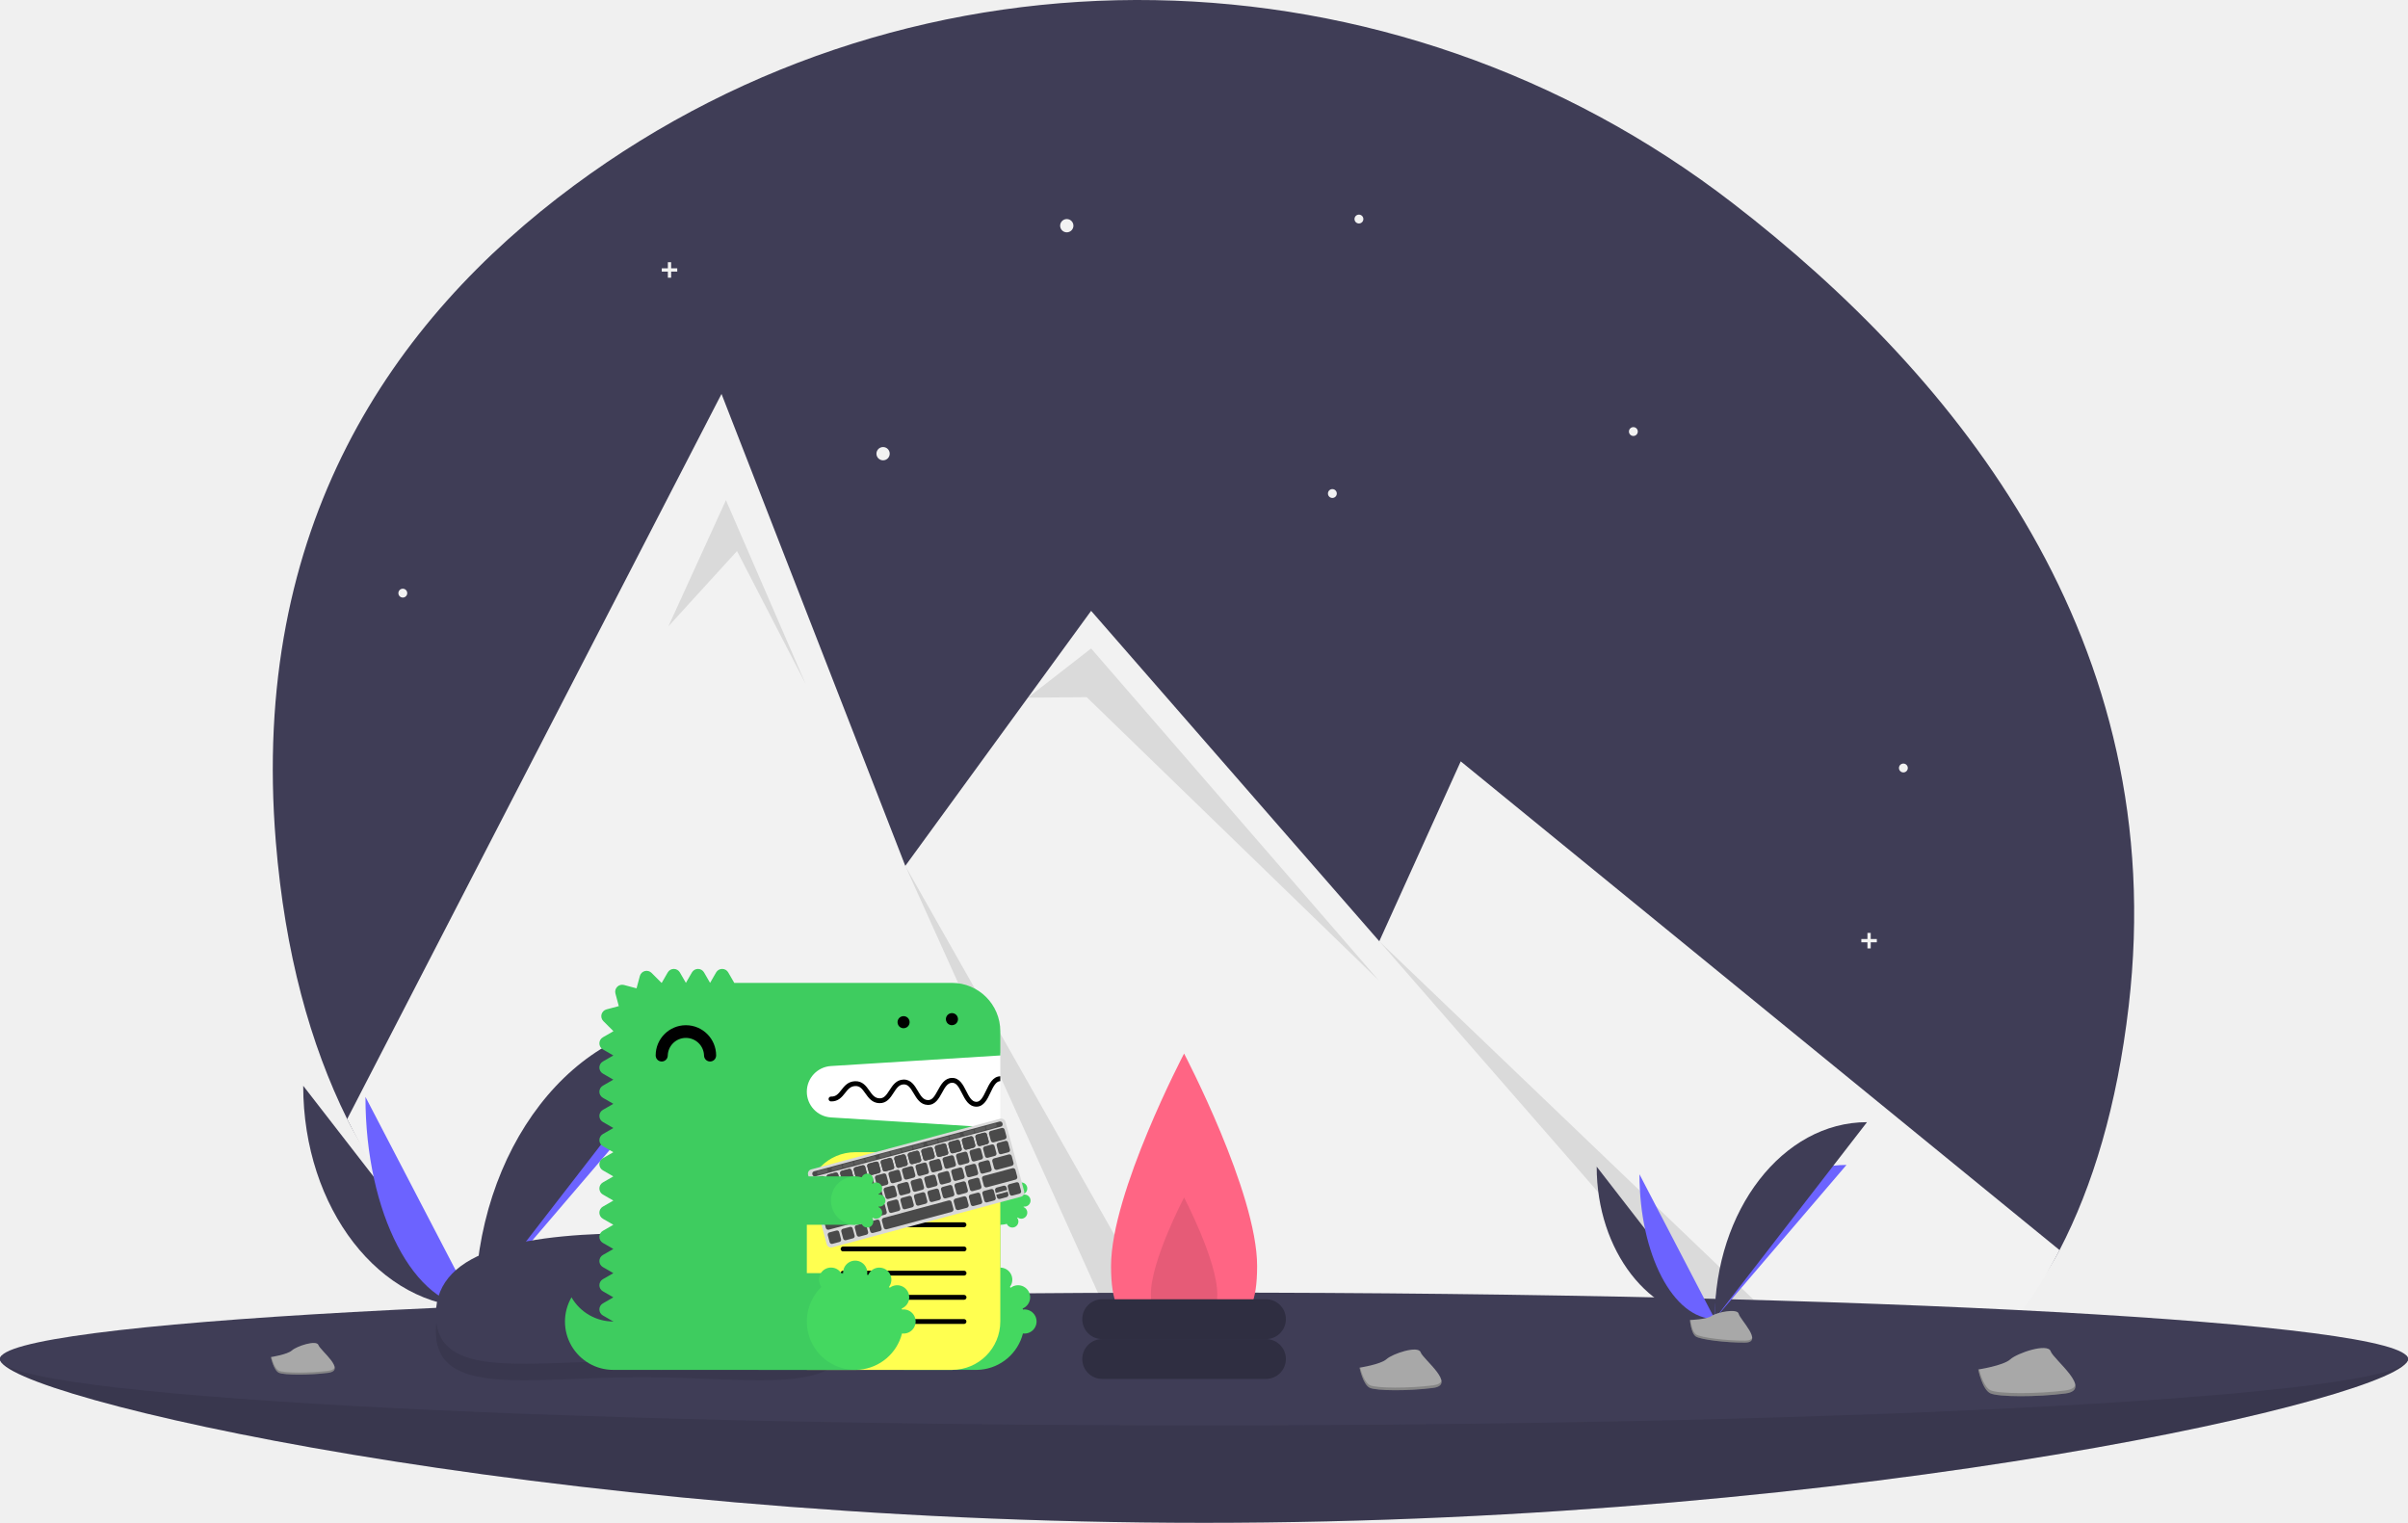
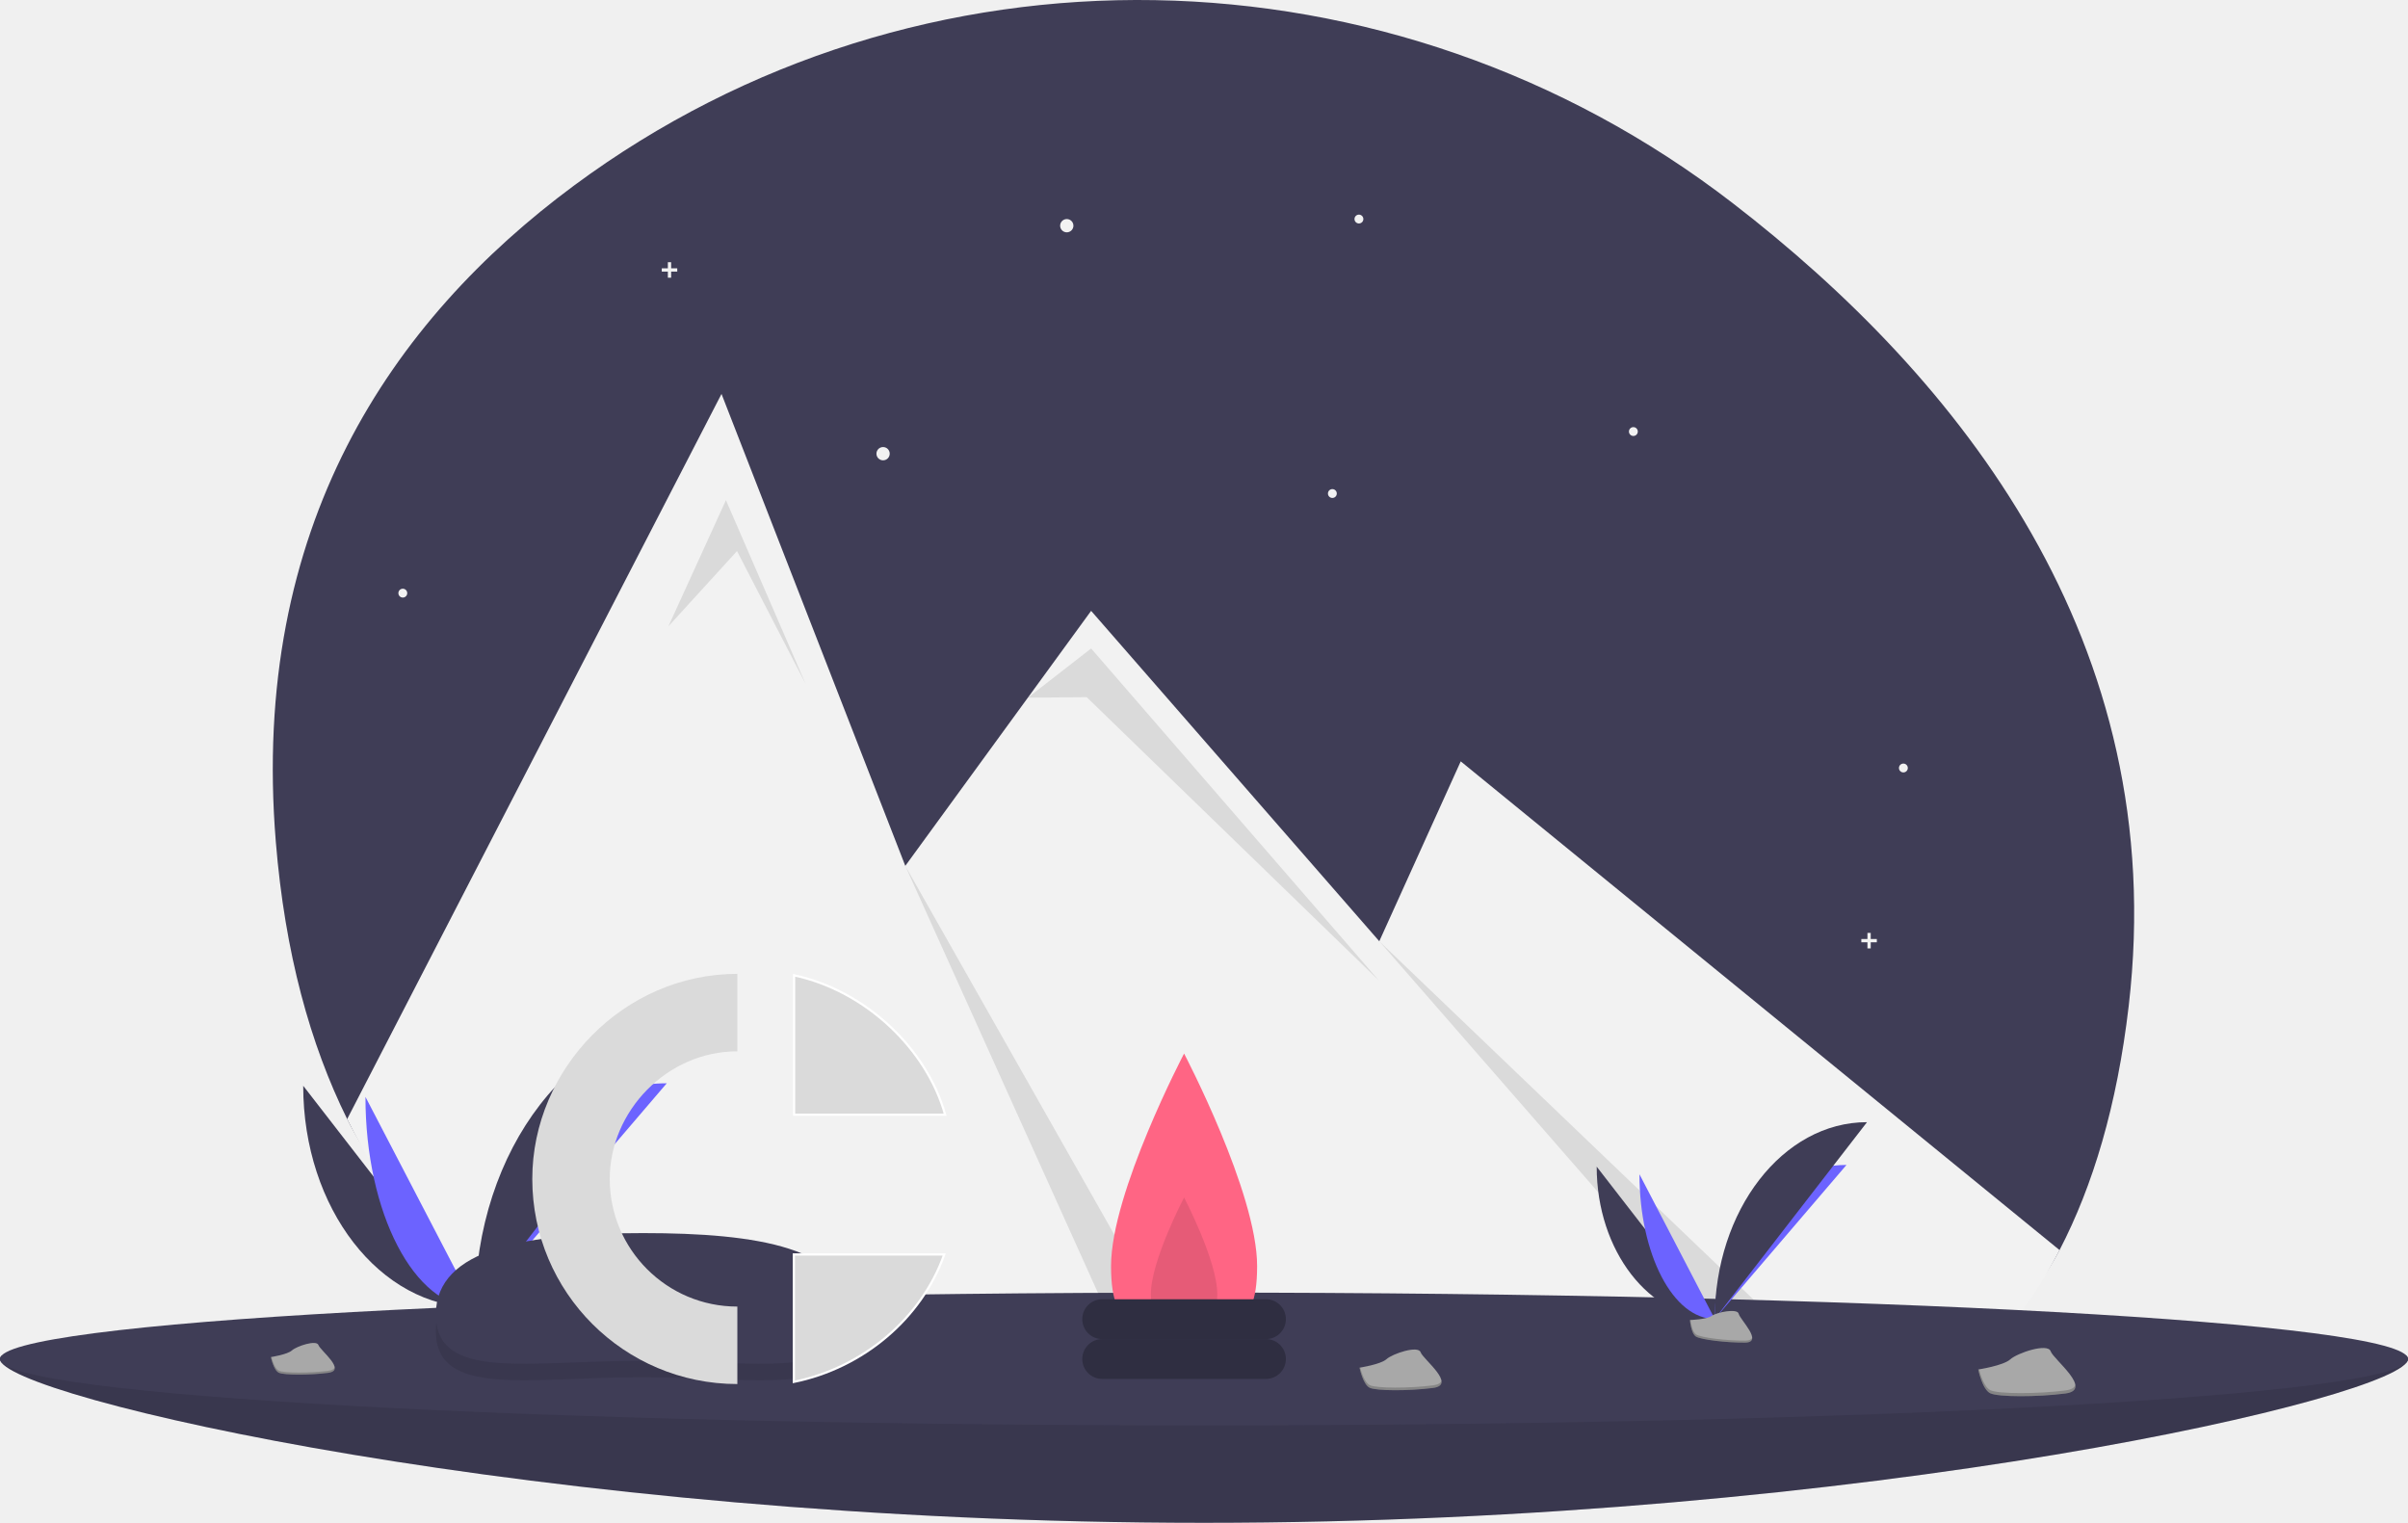
- <svg xmlns="http://www.w3.org/2000/svg" width="1088" height="687.962" viewBox="0 0 1088 687.962">
-   <g id="Group_12" data-name="Group 12" transform="translate(-57 -56)">
-     <g id="Group_11" data-name="Group 11" transform="translate(57 56)">
-       <path id="Path_83" data-name="Path 83" d="M1017.81,560.461c-5.27,45.15-16.22,81.4-31.25,110.31-20,38.52-54.21,54.04-84.77,70.28a193.275,193.275,0,0,1-27.46,11.94c-55.61,19.3-117.85,14.18-166.74,3.99a657.282,657.282,0,0,0-104.09-13.16q-14.97-.675-29.97-.67c-15.42.02-293.07,5.29-360.67-131.57-16.69-33.76-28.13-75-32.24-125.27-11.63-142.12,52.29-235.46,134.74-296.47,155.97-115.41,369.76-110.57,523.43,7.88C941.15,276.621,1036.99,396.031,1017.81,560.461Z" transform="translate(-56 -106.019)" fill="#3f3d56" />
-       <path id="Path_84" data-name="Path 84" d="M986.56,670.771c-20,38.52-47.21,64.04-77.77,80.28a193.272,193.272,0,0,1-27.46,11.94c-55.61,19.3-117.85,14.18-166.74,3.99a657.3,657.3,0,0,0-104.09-13.16q-14.97-.675-29.97-.67-23.13.03-46.25,1.72c-100.17,7.36-253.82-6.43-321.42-143.29L382,283.981,444.95,445.6l20.09,51.59,55.37-75.98L549,381.981l130.2,149.27,36.8-81.27L970.78,657.9l14.21,11.59Z" transform="translate(-56 -106.019)" fill="#f2f2f2" />
-       <path id="Path_85" data-name="Path 85" d="M302,282.962l26-57,36,83-31-60Z" opacity="0.1" />
-       <path id="Path_86" data-name="Path 86" d="M610.5,753.821q-14.97-.675-29.97-.67L465.04,497.191Z" transform="translate(-56 -106.019)" opacity="0.1" />
-       <path id="Path_87" data-name="Path 87" d="M464.411,315.191,493,292.962l130,150-132-128Z" opacity="0.1" />
-       <path id="Path_88" data-name="Path 88" d="M908.79,751.051a193.265,193.265,0,0,1-27.46,11.94L679.2,531.251Z" transform="translate(-56 -106.019)" opacity="0.1" />
-       <circle id="Ellipse_11" data-name="Ellipse 11" cx="3" cy="3" r="3" transform="translate(479 98.962)" fill="#f2f2f2" />
-       <circle id="Ellipse_12" data-name="Ellipse 12" cx="3" cy="3" r="3" transform="translate(396 201.962)" fill="#f2f2f2" />
-       <circle id="Ellipse_13" data-name="Ellipse 13" cx="2" cy="2" r="2" transform="translate(600 220.962)" fill="#f2f2f2" />
-       <circle id="Ellipse_14" data-name="Ellipse 14" cx="2" cy="2" r="2" transform="translate(180 265.962)" fill="#f2f2f2" />
-       <circle id="Ellipse_15" data-name="Ellipse 15" cx="2" cy="2" r="2" transform="translate(612 96.962)" fill="#f2f2f2" />
-       <circle id="Ellipse_16" data-name="Ellipse 16" cx="2" cy="2" r="2" transform="translate(736 192.962)" fill="#f2f2f2" />
-       <circle id="Ellipse_17" data-name="Ellipse 17" cx="2" cy="2" r="2" transform="translate(858 344.962)" fill="#f2f2f2" />
-       <path id="Path_89" data-name="Path 89" d="M306,121.222h-2.76v-2.76h-1.48v2.76H299V122.7h2.76v2.759h1.48V122.7H306Z" fill="#f2f2f2" />
-       <path id="Path_90" data-name="Path 90" d="M848,424.222h-2.76v-2.76h-1.48v2.76H841V425.7h2.76v2.759h1.48V425.7H848Z" fill="#f2f2f2" />
-       <path id="Path_91" data-name="Path 91" d="M1144,719.981c0,16.569-243.557,74-544,74s-544-57.431-544-74,243.557,14,544,14S1144,703.413,1144,719.981Z" transform="translate(-56 -106.019)" fill="#3f3d56" />
-       <path id="Path_92" data-name="Path 92" d="M1144,719.981c0,16.569-243.557,74-544,74s-544-57.431-544-74,243.557,14,544,14S1144,703.413,1144,719.981Z" transform="translate(-56 -106.019)" opacity="0.1" />
-       <ellipse id="Ellipse_18" data-name="Ellipse 18" cx="544" cy="30" rx="544" ry="30" transform="translate(0 583.962)" fill="#3f3d56" />
-       <path id="Path_93" data-name="Path 93" d="M624,677.981c0,33.137-14.775,24-33,24s-33,9.137-33-24,33-96,33-96S624,644.844,624,677.981Z" transform="translate(-56 -106.019)" fill="#ff6584" />
-       <path id="Path_94" data-name="Path 94" d="M606,690.66c0,15.062-6.716,10.909-15,10.909s-15,4.153-15-10.909,15-43.636,15-43.636S606,675.6,606,690.66Z" transform="translate(-56 -106.019)" opacity="0.1" />
-       <rect id="Rectangle_97" data-name="Rectangle 97" width="92" height="18" rx="9" transform="translate(489 604.962)" fill="#2f2e41" />
-       <rect id="Rectangle_98" data-name="Rectangle 98" width="92" height="18" rx="9" transform="translate(489 586.962)" fill="#2f2e41" />
-       <path id="Path_95" data-name="Path 95" d="M193,596.547c0,55.343,34.719,100.126,77.626,100.126" transform="translate(-56 -106.019)" fill="#3f3d56" />
-       <path id="Path_96" data-name="Path 96" d="M270.626,696.673c0-55.965,38.745-101.251,86.626-101.251" transform="translate(-56 -106.019)" fill="#6c63ff" />
-       <path id="Path_97" data-name="Path 97" d="M221.125,601.564c0,52.57,22.14,95.109,49.5,95.109" transform="translate(-56 -106.019)" fill="#6c63ff" />
-       <path id="Path_98" data-name="Path 98" d="M270.626,696.673c0-71.511,44.783-129.377,100.126-129.377" transform="translate(-56 -106.019)" fill="#3f3d56" />
-       <path id="Path_99" data-name="Path 99" d="M254.3,697.379s11.009-.339,14.326-2.7,16.934-5.183,17.757-1.395,16.544,18.844,4.115,18.945-28.879-1.936-32.19-3.953S254.3,697.379,254.3,697.379Z" transform="translate(-56 -106.019)" fill="#a8a8a8" />
-       <path id="Path_100" data-name="Path 100" d="M290.716,710.909c-12.429.1-28.879-1.936-32.19-3.953-2.522-1.536-3.527-7.048-3.863-9.591l-.368.014s.7,8.879,4.009,10.9,19.761,4.053,32.19,3.953c3.588-.029,4.827-1.305,4.759-3.2C294.755,710.174,293.386,710.887,290.716,710.909Z" transform="translate(-56 -106.019)" opacity="0.2" />
-       <path id="Path_101" data-name="Path 101" d="M777.429,633.081c0,38.029,23.857,68.8,53.341,68.8" transform="translate(-56 -106.019)" fill="#3f3d56" />
-       <path id="Path_102" data-name="Path 102" d="M830.769,701.882c0-38.456,26.623-69.575,59.525-69.575" transform="translate(-56 -106.019)" fill="#6c63ff" />
-       <path id="Path_103" data-name="Path 103" d="M796.755,636.528c0,36.124,15.213,65.354,34.014,65.354" transform="translate(-56 -106.019)" fill="#6c63ff" />
-       <path id="Path_104" data-name="Path 104" d="M830.769,701.882c0-49.139,30.773-88.9,68.8-88.9" transform="translate(-56 -106.019)" fill="#3f3d56" />
-       <path id="Path_105" data-name="Path 105" d="M819.548,702.367s7.565-.233,9.844-1.856,11.636-3.562,12.2-.958,11.368,12.949,2.828,13.018-19.844-1.33-22.119-2.716S819.548,702.367,819.548,702.367Z" transform="translate(-56 -106.019)" fill="#a8a8a8" />
-       <path id="Path_106" data-name="Path 106" d="M844.574,711.664c-8.54.069-19.844-1.33-22.119-2.716-1.733-1.056-2.423-4.843-2.654-6.59l-.253.01s.479,6.1,2.755,7.487,13.579,2.785,22.119,2.716c2.465-.02,3.317-.9,3.27-2.2C847.349,711.159,846.409,711.649,844.574,711.664Z" transform="translate(-56 -106.019)" opacity="0.2" />
-       <path id="Path_107" data-name="Path 107" d="M949.813,724.718s11.36-1.729,14.5-4.591,16.89-7.488,18.217-3.667,19.494,17.447,6.633,19.107-30.153,1.609-33.835-.065S949.813,724.718,949.813,724.718Z" transform="translate(-56 -106.019)" fill="#a8a8a8" />
-       <path id="Path_108" data-name="Path 108" d="M989.228,734.173c-12.86,1.659-30.153,1.609-33.835-.065-2.8-1.275-4.535-6.858-5.2-9.45l-.379.061s1.833,9.109,5.516,10.783,20.975,1.725,33.835.065c3.712-.479,4.836-1.956,4.529-3.906C993.319,732.907,991.991,733.817,989.228,734.173Z" transform="translate(-56 -106.019)" opacity="0.2" />
-       <path id="Path_109" data-name="Path 109" d="M670.26,723.9s9.587-1.459,12.237-3.875,14.255-6.32,15.374-3.095,16.452,14.725,5.6,16.125-25.448,1.358-28.555-.055S670.26,723.9,670.26,723.9Z" transform="translate(-56 -106.019)" fill="#a8a8a8" />
-       <path id="Path_110" data-name="Path 110" d="M703.524,731.875c-10.853,1.4-25.448,1.358-28.555-.055-2.367-1.076-3.827-5.788-4.39-7.976l-.32.051s1.547,7.687,4.655,9.1,17.7,1.456,28.555.055c3.133-.4,4.081-1.651,3.822-3.3C706.977,730.807,705.856,731.575,703.524,731.875Z" transform="translate(-56 -106.019)" opacity="0.2" />
-       <path id="Path_111" data-name="Path 111" d="M178.389,719.109s7.463-1.136,9.527-3.016,11.1-4.92,11.969-2.409,12.808,11.463,4.358,12.553-19.811,1.057-22.23-.043S178.389,719.109,178.389,719.109Z" transform="translate(-56 -106.019)" fill="#a8a8a8" />
-       <path id="Path_112" data-name="Path 112" d="M204.285,725.321c-8.449,1.09-19.811,1.057-22.23-.043-1.842-.838-2.979-4.506-3.417-6.209l-.249.04s1.2,5.984,3.624,7.085,13.781,1.133,22.23.043c2.439-.315,3.177-1.285,2.976-2.566C206.973,724.489,206.1,725.087,204.285,725.321Z" transform="translate(-56 -106.019)" opacity="0.2" />
-       <path id="Path_113" data-name="Path 113" d="M439.7,707.337c0,30.22-42.124,20.873-93.7,20.873s-93.074,9.347-93.074-20.873,42.118-36.793,93.694-36.793S439.7,677.117,439.7,707.337Z" transform="translate(-56 -106.019)" opacity="0.1" />
-       <path id="Path_114" data-name="Path 114" d="M439.7,699.9c0,30.22-42.124,20.873-93.7,20.873s-93.074,9.347-93.074-20.873S295.04,663.1,346.616,663.1,439.7,669.676,439.7,699.9Z" transform="translate(-56 -106.019)" fill="#3f3d56" />
-     </g>
-     <g id="docusaurus_keytar" transform="translate(312.271 493.733)">
-       <path id="Path_40" data-name="Path 40" d="M99,52h91.791V89.153H99Z" transform="translate(5.904 -14.001)" fill="#fff" fill-rule="evenodd" />
-       <path id="Path_41" data-name="Path 41" d="M24.855,163.927A21.828,21.828,0,0,1,5.947,153a21.829,21.829,0,0,0,18.908,32.782H46.71V163.927Z" transform="translate(-3 -4.634)" fill="#3ecc5f" fill-rule="evenodd" />
-       <path id="Path_42" data-name="Path 42" d="M121.861,61.1l76.514-4.782V45.39A21.854,21.854,0,0,0,176.52,23.535H78.173L75.441,18.8a3.154,3.154,0,0,0-5.464,0l-2.732,4.732L64.513,18.8a3.154,3.154,0,0,0-5.464,0l-2.732,4.732L53.586,18.8a3.154,3.154,0,0,0-5.464,0L45.39,23.535c-.024,0-.046,0-.071,0l-4.526-4.525a3.153,3.153,0,0,0-5.276,1.414l-1.5,5.577-5.674-1.521a3.154,3.154,0,0,0-3.863,3.864L26,34.023l-5.575,1.494a3.155,3.155,0,0,0-1.416,5.278l4.526,4.526c0,.023,0,.046,0,.07L18.8,48.122a3.154,3.154,0,0,0,0,5.464l4.732,2.732L18.8,59.05a3.154,3.154,0,0,0,0,5.464l4.732,2.732L18.8,69.977a3.154,3.154,0,0,0,0,5.464l4.732,2.732L18.8,80.9a3.154,3.154,0,0,0,0,5.464L23.535,89.1,18.8,91.832a3.154,3.154,0,0,0,0,5.464l4.732,2.732L18.8,102.76a3.154,3.154,0,0,0,0,5.464l4.732,2.732L18.8,113.687a3.154,3.154,0,0,0,0,5.464l4.732,2.732L18.8,124.615a3.154,3.154,0,0,0,0,5.464l4.732,2.732L18.8,135.542a3.154,3.154,0,0,0,0,5.464l4.732,2.732L18.8,146.469a3.154,3.154,0,0,0,0,5.464l4.732,2.732L18.8,157.4a3.154,3.154,0,0,0,0,5.464l4.732,2.732L18.8,168.324a3.154,3.154,0,0,0,0,5.464l4.732,2.732A21.854,21.854,0,0,0,45.39,198.375H176.52a21.854,21.854,0,0,0,21.855-21.855V89.1l-76.514-4.782a11.632,11.632,0,0,1,0-23.219" transform="translate(-1.681 -17.226)" fill="#3ecc5f" fill-rule="evenodd" />
-       <path id="Path_43" data-name="Path 43" d="M143,186.71h32.782V143H143Z" transform="translate(9.984 -5.561)" fill="#3ecc5f" fill-rule="evenodd" />
-       <path id="Path_44" data-name="Path 44" d="M196.71,159.855a5.438,5.438,0,0,0-.7.07c-.042-.164-.081-.329-.127-.493a5.457,5.457,0,1,0-5.4-9.372q-.181-.185-.366-.367a5.454,5.454,0,1,0-9.384-5.4c-.162-.046-.325-.084-.486-.126a5.467,5.467,0,1,0-10.788,0c-.162.042-.325.08-.486.126a5.457,5.457,0,1,0-9.384,5.4,21.843,21.843,0,1,0,36.421,21.02,5.452,5.452,0,1,0,.7-10.858" transform="translate(10.912 -6.025)" fill="#44d860" fill-rule="evenodd" />
-       <path id="Path_45" data-name="Path 45" d="M153,124.855h32.782V103H153Z" transform="translate(10.912 -9.271)" fill="#3ecc5f" fill-rule="evenodd" />
-       <path id="Path_46" data-name="Path 46" d="M194.855,116.765a2.732,2.732,0,1,0,0-5.464,2.811,2.811,0,0,0-.349.035c-.022-.082-.04-.164-.063-.246a2.733,2.733,0,0,0-1.052-5.253,2.7,2.7,0,0,0-1.648.566q-.09-.093-.184-.184a2.7,2.7,0,0,0,.553-1.633,2.732,2.732,0,0,0-5.245-1.07,10.928,10.928,0,1,0,0,21.031,2.732,2.732,0,0,0,5.245-1.07,2.7,2.7,0,0,0-.553-1.633q.093-.09.184-.184a2.7,2.7,0,0,0,1.648.566,2.732,2.732,0,0,0,1.052-5.253c.023-.081.042-.164.063-.246a2.814,2.814,0,0,0,.349.035" transform="translate(12.767 -9.377)" fill="#44d860" fill-rule="evenodd" />
-       <path id="Path_47" data-name="Path 47" d="M65.087,56.891a2.732,2.732,0,0,1-2.732-2.732,8.2,8.2,0,0,0-16.391,0,2.732,2.732,0,0,1-5.464,0,13.659,13.659,0,0,1,27.319,0,2.732,2.732,0,0,1-2.732,2.732" transform="translate(0.478 -15.068)" fill-rule="evenodd" />
-       <path id="Path_48" data-name="Path 48" d="M103,191.347h65.565a21.854,21.854,0,0,0,21.855-21.855V93H124.855A21.854,21.854,0,0,0,103,114.855Z" transform="translate(6.275 -10.199)" fill="#ffff50" fill-rule="evenodd" />
-       <path id="Path_49" data-name="Path 49" d="M173.216,129.787H118.535a1.093,1.093,0,1,1,0-2.185h54.681a1.093,1.093,0,0,1,0,2.185m0,21.855H118.535a1.093,1.093,0,1,1,0-2.186h54.681a1.093,1.093,0,0,1,0,2.186m0,21.855H118.535a1.093,1.093,0,1,1,0-2.185h54.681a1.093,1.093,0,0,1,0,2.185m0-54.434H118.535a1.093,1.093,0,1,1,0-2.185h54.681a1.093,1.093,0,0,1,0,2.185m0,21.652H118.535a1.093,1.093,0,1,1,0-2.186h54.681a1.093,1.093,0,0,1,0,2.186m0,21.855H118.535a1.093,1.093,0,1,1,0-2.186h54.681a1.093,1.093,0,0,1,0,2.186M189.585,61.611c-.013,0-.024-.007-.037-.005-3.377.115-4.974,3.492-6.384,6.472-1.471,3.114-2.608,5.139-4.473,5.078-2.064-.074-3.244-2.406-4.494-4.874-1.436-2.835-3.075-6.049-6.516-5.929-3.329.114-4.932,3.053-6.346,5.646-1.5,2.762-2.529,4.442-4.5,4.364-2.106-.076-3.225-1.972-4.52-4.167-1.444-2.443-3.112-5.191-6.487-5.1-3.272.113-4.879,2.606-6.3,4.808-1.5,2.328-2.552,3.746-4.551,3.662-2.156-.076-3.27-1.65-4.558-3.472-1.447-2.047-3.077-4.363-6.442-4.251-3.2.109-4.807,2.153-6.224,3.954-1.346,1.709-2.4,3.062-4.621,2.977a1.093,1.093,0,0,0-.079,2.186c3.3.11,4.967-1.967,6.417-3.81,1.286-1.635,2.4-3.045,4.582-3.12,2.1-.09,3.091,1.218,4.584,3.327,1.417,2,3.026,4.277,6.263,4.394,3.391.114,5.022-2.42,6.467-4.663,1.292-2,2.406-3.734,4.535-3.807,1.959-.073,3.026,1.475,4.529,4.022,1.417,2.4,3.023,5.121,6.324,5.241,3.415.118,5.064-2.863,6.5-5.5,1.245-2.282,2.419-4.437,4.5-4.509,1.959-.046,2.981,1.743,4.492,4.732,1.412,2.79,3.013,5.95,6.365,6.071l.185,0c3.348,0,4.937-3.36,6.343-6.331,1.245-2.634,2.423-5.114,4.444-5.216Z" transform="translate(7.109 -13.11)" fill-rule="evenodd" />
-       <path id="Path_50" data-name="Path 50" d="M83,186.71h43.71V143H83Z" transform="translate(4.42 -5.561)" fill="#3ecc5f" fill-rule="evenodd" />
-       <g id="Group_8" data-name="Group 8" transform="matrix(0.966, -0.259, 0.259, 0.966, 109.327, 91.085)">
-         <rect id="Rectangle_3" data-name="Rectangle 3" width="92.361" height="36.462" rx="2" transform="translate(0 0)" fill="#d8d8d8" />
-         <g id="Group_2" data-name="Group 2" transform="translate(1.531 23.03)">
-           <rect id="Rectangle_4" data-name="Rectangle 4" width="5.336" height="5.336" rx="1" transform="translate(16.797 0)" fill="#4a4a4a" />
-           <rect id="Rectangle_5" data-name="Rectangle 5" width="5.336" height="5.336" rx="1" transform="translate(23.12 0)" fill="#4a4a4a" />
-           <rect id="Rectangle_6" data-name="Rectangle 6" width="5.336" height="5.336" rx="1" transform="translate(29.444 0)" fill="#4a4a4a" />
-           <rect id="Rectangle_7" data-name="Rectangle 7" width="5.336" height="5.336" rx="1" transform="translate(35.768 0)" fill="#4a4a4a" />
-           <rect id="Rectangle_8" data-name="Rectangle 8" width="5.336" height="5.336" rx="1" transform="translate(42.091 0)" fill="#4a4a4a" />
-           <rect id="Rectangle_9" data-name="Rectangle 9" width="5.336" height="5.336" rx="1" transform="translate(48.415 0)" fill="#4a4a4a" />
-           <rect id="Rectangle_10" data-name="Rectangle 10" width="5.336" height="5.336" rx="1" transform="translate(54.739 0)" fill="#4a4a4a" />
-           <rect id="Rectangle_11" data-name="Rectangle 11" width="5.336" height="5.336" rx="1" transform="translate(61.063 0)" fill="#4a4a4a" />
-           <rect id="Rectangle_12" data-name="Rectangle 12" width="5.336" height="5.336" rx="1" transform="translate(67.386 0)" fill="#4a4a4a" />
-           <path id="Path_51" data-name="Path 51" d="M1.093,0H14.518a1.093,1.093,0,0,1,1.093,1.093V4.243a1.093,1.093,0,0,1-1.093,1.093H1.093A1.093,1.093,0,0,1,0,4.243V1.093A1.093,1.093,0,0,1,1.093,0ZM75,0H88.426a1.093,1.093,0,0,1,1.093,1.093V4.243a1.093,1.093,0,0,1-1.093,1.093H75a1.093,1.093,0,0,1-1.093-1.093V1.093A1.093,1.093,0,0,1,75,0Z" transform="translate(0 0)" fill="#4a4a4a" fill-rule="evenodd" />
-         </g>
-         <g id="Group_3" data-name="Group 3" transform="translate(1.531 10.261)">
-           <path id="Path_52" data-name="Path 52" d="M1.093,0H6.218A1.093,1.093,0,0,1,7.31,1.093V4.242A1.093,1.093,0,0,1,6.218,5.335H1.093A1.093,1.093,0,0,1,0,4.242V1.093A1.093,1.093,0,0,1,1.093,0Z" transform="translate(0 0)" fill="#4a4a4a" fill-rule="evenodd" />
-           <rect id="Rectangle_13" data-name="Rectangle 13" width="5.336" height="5.336" rx="1" transform="translate(8.299 0)" fill="#4a4a4a" />
-           <rect id="Rectangle_14" data-name="Rectangle 14" width="5.336" height="5.336" rx="1" transform="translate(14.623 0)" fill="#4a4a4a" />
-           <rect id="Rectangle_15" data-name="Rectangle 15" width="5.336" height="5.336" rx="1" transform="translate(20.947 0)" fill="#4a4a4a" />
-           <rect id="Rectangle_16" data-name="Rectangle 16" width="5.336" height="5.336" rx="1" transform="translate(27.271 0)" fill="#4a4a4a" />
-           <rect id="Rectangle_17" data-name="Rectangle 17" width="5.336" height="5.336" rx="1" transform="translate(33.594 0)" fill="#4a4a4a" />
-           <rect id="Rectangle_18" data-name="Rectangle 18" width="5.336" height="5.336" rx="1" transform="translate(39.918 0)" fill="#4a4a4a" />
-           <rect id="Rectangle_19" data-name="Rectangle 19" width="5.336" height="5.336" rx="1" transform="translate(46.242 0)" fill="#4a4a4a" />
-           <rect id="Rectangle_20" data-name="Rectangle 20" width="5.336" height="5.336" rx="1" transform="translate(52.565 0)" fill="#4a4a4a" />
-           <rect id="Rectangle_21" data-name="Rectangle 21" width="5.336" height="5.336" rx="1" transform="translate(58.888 0)" fill="#4a4a4a" />
-           <rect id="Rectangle_22" data-name="Rectangle 22" width="5.336" height="5.336" rx="1" transform="translate(65.212 0)" fill="#4a4a4a" />
-           <rect id="Rectangle_23" data-name="Rectangle 23" width="5.336" height="5.336" rx="1" transform="translate(71.536 0)" fill="#4a4a4a" />
-           <rect id="Rectangle_24" data-name="Rectangle 24" width="5.336" height="5.336" rx="1" transform="translate(77.859 0)" fill="#4a4a4a" />
-           <rect id="Rectangle_25" data-name="Rectangle 25" width="5.336" height="5.336" rx="1" transform="translate(84.183 0)" fill="#4a4a4a" />
-         </g>
-         <g id="Group_4" data-name="Group 4" transform="translate(91.05 9.546) rotate(180)">
-           <path id="Path_53" data-name="Path 53" d="M1.093,0H6.219A1.093,1.093,0,0,1,7.312,1.093v3.15A1.093,1.093,0,0,1,6.219,5.336H1.093A1.093,1.093,0,0,1,0,4.243V1.093A1.093,1.093,0,0,1,1.093,0Z" transform="translate(0 0)" fill="#4a4a4a" fill-rule="evenodd" />
-           <rect id="Rectangle_26" data-name="Rectangle 26" width="5.336" height="5.336" rx="1" transform="translate(8.299 0)" fill="#4a4a4a" />
-           <rect id="Rectangle_27" data-name="Rectangle 27" width="5.336" height="5.336" rx="1" transform="translate(14.623 0)" fill="#4a4a4a" />
-           <rect id="Rectangle_28" data-name="Rectangle 28" width="5.336" height="5.336" rx="1" transform="translate(20.947 0)" fill="#4a4a4a" />
-           <rect id="Rectangle_29" data-name="Rectangle 29" width="5.336" height="5.336" rx="1" transform="translate(27.271 0)" fill="#4a4a4a" />
-           <rect id="Rectangle_30" data-name="Rectangle 30" width="5.336" height="5.336" rx="1" transform="translate(33.594 0)" fill="#4a4a4a" />
-           <rect id="Rectangle_31" data-name="Rectangle 31" width="5.336" height="5.336" rx="1" transform="translate(39.918 0)" fill="#4a4a4a" />
-           <rect id="Rectangle_32" data-name="Rectangle 32" width="5.336" height="5.336" rx="1" transform="translate(46.242 0)" fill="#4a4a4a" />
-           <rect id="Rectangle_33" data-name="Rectangle 33" width="5.336" height="5.336" rx="1" transform="translate(52.565 0)" fill="#4a4a4a" />
-           <rect id="Rectangle_34" data-name="Rectangle 34" width="5.336" height="5.336" rx="1" transform="translate(58.889 0)" fill="#4a4a4a" />
-           <rect id="Rectangle_35" data-name="Rectangle 35" width="5.336" height="5.336" rx="1" transform="translate(65.213 0)" fill="#4a4a4a" />
-           <rect id="Rectangle_36" data-name="Rectangle 36" width="5.336" height="5.336" rx="1" transform="translate(71.537 0)" fill="#4a4a4a" />
-           <rect id="Rectangle_37" data-name="Rectangle 37" width="5.336" height="5.336" rx="1" transform="translate(77.86 0)" fill="#4a4a4a" />
-           <rect id="Rectangle_38" data-name="Rectangle 38" width="5.336" height="5.336" rx="1" transform="translate(84.183 0)" fill="#4a4a4a" />
-           <rect id="Rectangle_39" data-name="Rectangle 39" width="5.336" height="5.336" rx="1" transform="translate(8.299 0)" fill="#4a4a4a" />
-           <rect id="Rectangle_40" data-name="Rectangle 40" width="5.336" height="5.336" rx="1" transform="translate(14.623 0)" fill="#4a4a4a" />
-           <rect id="Rectangle_41" data-name="Rectangle 41" width="5.336" height="5.336" rx="1" transform="translate(20.947 0)" fill="#4a4a4a" />
-           <rect id="Rectangle_42" data-name="Rectangle 42" width="5.336" height="5.336" rx="1" transform="translate(27.271 0)" fill="#4a4a4a" />
-           <rect id="Rectangle_43" data-name="Rectangle 43" width="5.336" height="5.336" rx="1" transform="translate(33.594 0)" fill="#4a4a4a" />
-           <rect id="Rectangle_44" data-name="Rectangle 44" width="5.336" height="5.336" rx="1" transform="translate(39.918 0)" fill="#4a4a4a" />
-           <rect id="Rectangle_45" data-name="Rectangle 45" width="5.336" height="5.336" rx="1" transform="translate(46.242 0)" fill="#4a4a4a" />
-           <rect id="Rectangle_46" data-name="Rectangle 46" width="5.336" height="5.336" rx="1" transform="translate(52.565 0)" fill="#4a4a4a" />
-           <rect id="Rectangle_47" data-name="Rectangle 47" width="5.336" height="5.336" rx="1" transform="translate(58.889 0)" fill="#4a4a4a" />
-           <rect id="Rectangle_48" data-name="Rectangle 48" width="5.336" height="5.336" rx="1" transform="translate(65.213 0)" fill="#4a4a4a" />
-           <rect id="Rectangle_49" data-name="Rectangle 49" width="5.336" height="5.336" rx="1" transform="translate(71.537 0)" fill="#4a4a4a" />
-           <rect id="Rectangle_50" data-name="Rectangle 50" width="5.336" height="5.336" rx="1" transform="translate(77.86 0)" fill="#4a4a4a" />
-           <rect id="Rectangle_51" data-name="Rectangle 51" width="5.336" height="5.336" rx="1" transform="translate(84.183 0)" fill="#4a4a4a" />
-         </g>
-         <g id="Group_6" data-name="Group 6" transform="translate(1.531 16.584)">
-           <path id="Path_54" data-name="Path 54" d="M1.093,0h7.3A1.093,1.093,0,0,1,9.485,1.093v3.15A1.093,1.093,0,0,1,8.392,5.336h-7.3A1.093,1.093,0,0,1,0,4.243V1.094A1.093,1.093,0,0,1,1.093,0Z" transform="translate(0 0)" fill="#4a4a4a" fill-rule="evenodd" />
-           <g id="Group_5" data-name="Group 5" transform="translate(10.671 0)">
-             <rect id="Rectangle_52" data-name="Rectangle 52" width="5.336" height="5.336" rx="1" fill="#4a4a4a" />
-             <rect id="Rectangle_53" data-name="Rectangle 53" width="5.336" height="5.336" rx="1" transform="translate(6.324 0)" fill="#4a4a4a" />
-             <rect id="Rectangle_54" data-name="Rectangle 54" width="5.336" height="5.336" rx="1" transform="translate(12.647 0)" fill="#4a4a4a" />
-             <rect id="Rectangle_55" data-name="Rectangle 55" width="5.336" height="5.336" rx="1" transform="translate(18.971 0)" fill="#4a4a4a" />
-             <rect id="Rectangle_56" data-name="Rectangle 56" width="5.336" height="5.336" rx="1" transform="translate(25.295 0)" fill="#4a4a4a" />
-             <rect id="Rectangle_57" data-name="Rectangle 57" width="5.336" height="5.336" rx="1" transform="translate(31.619 0)" fill="#4a4a4a" />
-             <rect id="Rectangle_58" data-name="Rectangle 58" width="5.336" height="5.336" rx="1" transform="translate(37.942 0)" fill="#4a4a4a" />
-             <rect id="Rectangle_59" data-name="Rectangle 59" width="5.336" height="5.336" rx="1" transform="translate(44.265 0)" fill="#4a4a4a" />
-             <rect id="Rectangle_60" data-name="Rectangle 60" width="5.336" height="5.336" rx="1" transform="translate(50.589 0)" fill="#4a4a4a" />
-             <rect id="Rectangle_61" data-name="Rectangle 61" width="5.336" height="5.336" rx="1" transform="translate(56.912 0)" fill="#4a4a4a" />
-             <rect id="Rectangle_62" data-name="Rectangle 62" width="5.336" height="5.336" rx="1" transform="translate(63.236 0)" fill="#4a4a4a" />
-           </g>
-           <path id="Path_55" data-name="Path 55" d="M1.094,0H8A1.093,1.093,0,0,1,9.091,1.093v3.15A1.093,1.093,0,0,1,8,5.336H1.093A1.093,1.093,0,0,1,0,4.243V1.094A1.093,1.093,0,0,1,1.093,0Z" transform="translate(80.428 0)" fill="#4a4a4a" fill-rule="evenodd" />
-         </g>
-         <g id="Group_7" data-name="Group 7" transform="translate(1.531 29.627)">
-           <rect id="Rectangle_63" data-name="Rectangle 63" width="5.336" height="5.336" rx="1" transform="translate(0 0)" fill="#4a4a4a" />
-           <rect id="Rectangle_64" data-name="Rectangle 64" width="5.336" height="5.336" rx="1" transform="translate(6.324 0)" fill="#4a4a4a" />
-           <rect id="Rectangle_65" data-name="Rectangle 65" width="5.336" height="5.336" rx="1" transform="translate(12.647 0)" fill="#4a4a4a" />
-           <rect id="Rectangle_66" data-name="Rectangle 66" width="5.336" height="5.336" rx="1" transform="translate(18.971 0)" fill="#4a4a4a" />
-           <path id="Path_56" data-name="Path 56" d="M1.093,0H31.515a1.093,1.093,0,0,1,1.093,1.093V4.244a1.093,1.093,0,0,1-1.093,1.093H1.093A1.093,1.093,0,0,1,0,4.244V1.093A1.093,1.093,0,0,1,1.093,0ZM34.687,0h3.942a1.093,1.093,0,0,1,1.093,1.093V4.244a1.093,1.093,0,0,1-1.093,1.093H34.687a1.093,1.093,0,0,1-1.093-1.093V1.093A1.093,1.093,0,0,1,34.687,0Z" transform="translate(25.294 0)" fill="#4a4a4a" fill-rule="evenodd" />
-           <rect id="Rectangle_67" data-name="Rectangle 67" width="5.336" height="5.336" rx="1" transform="translate(66.003 0)" fill="#4a4a4a" />
-           <rect id="Rectangle_68" data-name="Rectangle 68" width="5.336" height="5.336" rx="1" transform="translate(72.327 0)" fill="#4a4a4a" />
-           <rect id="Rectangle_69" data-name="Rectangle 69" width="5.336" height="5.336" rx="1" transform="translate(84.183 0)" fill="#4a4a4a" />
-           <path id="Path_57" data-name="Path 57" d="M5.336,0V1.18A1.093,1.093,0,0,1,4.243,2.273H1.093A1.093,1.093,0,0,1,0,1.18V0Z" transform="translate(83.59 2.273) rotate(180)" fill="#4a4a4a" />
-           <path id="Path_58" data-name="Path 58" d="M5.336,0V1.18A1.093,1.093,0,0,1,4.243,2.273H1.093A1.093,1.093,0,0,1,0,1.18V0Z" transform="translate(78.255 3.063)" fill="#4a4a4a" />
-         </g>
-         <rect id="Rectangle_70" data-name="Rectangle 70" width="88.927" height="2.371" rx="1.085" transform="translate(1.925 1.17)" fill="#4a4a4a" />
-         <rect id="Rectangle_71" data-name="Rectangle 71" width="4.986" height="1.581" rx="0.723" transform="translate(4.1 1.566)" fill="#d8d8d8" opacity="0.136" />
-         <rect id="Rectangle_72" data-name="Rectangle 72" width="4.986" height="1.581" rx="0.723" transform="translate(10.923 1.566)" fill="#d8d8d8" opacity="0.136" />
-         <rect id="Rectangle_73" data-name="Rectangle 73" width="4.986" height="1.581" rx="0.723" transform="translate(16.173 1.566)" fill="#d8d8d8" opacity="0.136" />
-         <rect id="Rectangle_74" data-name="Rectangle 74" width="4.986" height="1.581" rx="0.723" transform="translate(21.421 1.566)" fill="#d8d8d8" opacity="0.136" />
-         <rect id="Rectangle_75" data-name="Rectangle 75" width="4.986" height="1.581" rx="0.723" transform="translate(26.671 1.566)" fill="#d8d8d8" opacity="0.136" />
-         <rect id="Rectangle_76" data-name="Rectangle 76" width="4.986" height="1.581" rx="0.723" transform="translate(33.232 1.566)" fill="#d8d8d8" opacity="0.136" />
-         <rect id="Rectangle_77" data-name="Rectangle 77" width="4.986" height="1.581" rx="0.723" transform="translate(38.48 1.566)" fill="#d8d8d8" opacity="0.136" />
-         <rect id="Rectangle_78" data-name="Rectangle 78" width="4.986" height="1.581" rx="0.723" transform="translate(43.73 1.566)" fill="#d8d8d8" opacity="0.136" />
-         <rect id="Rectangle_79" data-name="Rectangle 79" width="4.986" height="1.581" rx="0.723" transform="translate(48.978 1.566)" fill="#d8d8d8" opacity="0.136" />
-         <rect id="Rectangle_80" data-name="Rectangle 80" width="4.986" height="1.581" rx="0.723" transform="translate(55.54 1.566)" fill="#d8d8d8" opacity="0.136" />
-         <rect id="Rectangle_81" data-name="Rectangle 81" width="4.986" height="1.581" rx="0.723" transform="translate(60.788 1.566)" fill="#d8d8d8" opacity="0.136" />
-         <rect id="Rectangle_82" data-name="Rectangle 82" width="4.986" height="1.581" rx="0.723" transform="translate(66.038 1.566)" fill="#d8d8d8" opacity="0.136" />
-         <rect id="Rectangle_83" data-name="Rectangle 83" width="4.986" height="1.581" rx="0.723" transform="translate(72.599 1.566)" fill="#d8d8d8" opacity="0.136" />
-         <rect id="Rectangle_84" data-name="Rectangle 84" width="4.986" height="1.581" rx="0.723" transform="translate(77.847 1.566)" fill="#d8d8d8" opacity="0.136" />
-         <rect id="Rectangle_85" data-name="Rectangle 85" width="4.986" height="1.581" rx="0.723" transform="translate(83.097 1.566)" fill="#d8d8d8" opacity="0.136" />
-       </g>
-       <path id="Path_59" data-name="Path 59" d="M146.71,159.855a5.439,5.439,0,0,0-.7.07c-.042-.164-.081-.329-.127-.493a5.457,5.457,0,1,0-5.4-9.372q-.181-.185-.366-.367a5.454,5.454,0,1,0-9.384-5.4c-.162-.046-.325-.084-.486-.126a5.467,5.467,0,1,0-10.788,0c-.162.042-.325.08-.486.126a5.457,5.457,0,1,0-9.384,5.4,21.843,21.843,0,1,0,36.421,21.02,5.452,5.452,0,1,0,.7-10.858" transform="translate(6.275 -6.025)" fill="#44d860" fill-rule="evenodd" />
-       <path id="Path_60" data-name="Path 60" d="M83,124.855h43.71V103H83Z" transform="translate(4.42 -9.271)" fill="#3ecc5f" fill-rule="evenodd" />
-       <path id="Path_61" data-name="Path 61" d="M134.855,116.765a2.732,2.732,0,1,0,0-5.464,2.811,2.811,0,0,0-.349.035c-.022-.082-.04-.164-.063-.246a2.733,2.733,0,0,0-1.052-5.253,2.7,2.7,0,0,0-1.648.566q-.09-.093-.184-.184a2.7,2.7,0,0,0,.553-1.633,2.732,2.732,0,0,0-5.245-1.07,10.928,10.928,0,1,0,0,21.031,2.732,2.732,0,0,0,5.245-1.07,2.7,2.7,0,0,0-.553-1.633q.093-.09.184-.184a2.7,2.7,0,0,0,1.648.566,2.732,2.732,0,0,0,1.052-5.253c.023-.081.042-.164.063-.246a2.811,2.811,0,0,0,.349.035" transform="translate(7.202 -9.377)" fill="#44d860" fill-rule="evenodd" />
-       <path id="Path_62" data-name="Path 62" d="M143.232,42.33a2.967,2.967,0,0,1-.535-.055,2.754,2.754,0,0,1-.514-.153,2.838,2.838,0,0,1-.471-.251,4.139,4.139,0,0,1-.415-.339,3.2,3.2,0,0,1-.338-.415A2.7,2.7,0,0,1,140.5,39.6a2.968,2.968,0,0,1,.055-.535,3.152,3.152,0,0,1,.152-.514,2.874,2.874,0,0,1,.252-.47,2.633,2.633,0,0,1,.753-.754,2.837,2.837,0,0,1,.471-.251,2.753,2.753,0,0,1,.514-.153,2.527,2.527,0,0,1,1.071,0,2.654,2.654,0,0,1,.983.4,4.139,4.139,0,0,1,.415.339,4.019,4.019,0,0,1,.339.415,2.786,2.786,0,0,1,.251.47,2.864,2.864,0,0,1,.208,1.049,2.77,2.77,0,0,1-.8,1.934,4.139,4.139,0,0,1-.415.339,2.722,2.722,0,0,1-1.519.459m21.855-1.366a2.789,2.789,0,0,1-1.935-.8,4.162,4.162,0,0,1-.338-.415,2.7,2.7,0,0,1-.459-1.519,2.789,2.789,0,0,1,.8-1.934,4.139,4.139,0,0,1,.415-.339,2.838,2.838,0,0,1,.471-.251,2.752,2.752,0,0,1,.514-.153,2.527,2.527,0,0,1,1.071,0,2.654,2.654,0,0,1,.983.4,4.139,4.139,0,0,1,.415.339,2.79,2.79,0,0,1,.8,1.934,3.069,3.069,0,0,1-.055.535,2.779,2.779,0,0,1-.153.514,3.885,3.885,0,0,1-.251.47,4.02,4.02,0,0,1-.339.415,4.138,4.138,0,0,1-.415.339,2.722,2.722,0,0,1-1.519.459" transform="translate(9.753 -15.532)" fill-rule="evenodd" />
-     </g>
+ <svg xmlns="http://www.w3.org/2000/svg" width="1088" height="688" viewBox="0 0 1088 688" fill="none">
+   <g clip-path="url(#clip0_1409_156)">
+     <path d="M961.81 454.442C956.54 499.592 945.59 535.842 930.56 564.752C910.56 603.272 876.35 618.792 845.79 635.032C836.959 639.716 827.778 643.708 818.33 646.972C762.72 666.272 700.48 661.152 651.59 650.962C617.299 643.809 582.492 639.408 547.5 637.802C537.52 637.352 527.53 637.129 517.53 637.132C502.11 637.152 224.46 642.422 156.86 505.562C140.17 471.802 128.73 430.562 124.62 380.292C112.99 238.172 176.91 144.832 259.36 83.822C415.33 -31.588 629.12 -26.748 782.79 91.702C885.15 170.602 980.99 290.012 961.81 454.442Z" fill="#3F3D56" />
+     <path d="M930.56 564.752C910.56 603.272 883.35 628.792 852.79 645.032C843.959 649.716 834.778 653.708 825.33 656.972C769.72 676.272 707.48 671.152 658.59 660.962C624.299 653.809 589.492 649.408 554.5 647.802C544.52 647.352 534.53 647.129 524.53 647.132C509.11 647.152 493.693 647.725 478.28 648.852C378.11 656.212 224.46 642.422 156.86 505.562L326 177.962L388.95 339.581L409.04 391.171L464.41 315.191L493 275.962L623.2 425.232L660 343.962L914.78 551.881L928.99 563.471L930.56 564.752Z" fill="#F2F2F2" />
+     <path opacity="0.1" d="M302 282.962L328 225.962L364 308.962L333 248.962L302 282.962Z" fill="black" />
+     <path opacity="0.1" d="M554.5 647.802C544.52 647.352 534.53 647.129 524.53 647.132L409.04 391.172L554.5 647.802Z" fill="black" />
+     <path opacity="0.1" d="M464.411 315.191L493 292.962L623 442.962L491 314.962L464.411 315.191Z" fill="black" />
+     <path opacity="0.1" d="M852.79 645.032C843.959 649.716 834.779 653.708 825.33 656.972L623.2 425.232L852.79 645.032Z" fill="black" />
+     <path d="M482 104.962C483.657 104.962 485 103.619 485 101.962C485 100.305 483.657 98.962 482 98.962C480.343 98.962 479 100.305 479 101.962C479 103.619 480.343 104.962 482 104.962Z" fill="#F2F2F2" />
+     <path d="M399 207.962C400.657 207.962 402 206.619 402 204.962C402 203.305 400.657 201.962 399 201.962C397.343 201.962 396 203.305 396 204.962C396 206.619 397.343 207.962 399 207.962Z" fill="#F2F2F2" />
+     <path d="M602 224.962C603.105 224.962 604 224.067 604 222.962C604 221.858 603.105 220.962 602 220.962C600.895 220.962 600 221.858 600 222.962C600 224.067 600.895 224.962 602 224.962Z" fill="#F2F2F2" />
+     <path d="M182 269.962C183.105 269.962 184 269.067 184 267.962C184 266.858 183.105 265.962 182 265.962C180.895 265.962 180 266.858 180 267.962C180 269.067 180.895 269.962 182 269.962Z" fill="#F2F2F2" />
+     <path d="M614 100.962C615.105 100.962 616 100.067 616 98.962C616 97.858 615.105 96.962 614 96.962C612.895 96.962 612 97.858 612 98.962C612 100.067 612.895 100.962 614 100.962Z" fill="#F2F2F2" />
+     <path d="M738 196.962C739.105 196.962 740 196.067 740 194.962C740 193.858 739.105 192.962 738 192.962C736.895 192.962 736 193.858 736 194.962C736 196.067 736.895 196.962 738 196.962Z" fill="#F2F2F2" />
+     <path d="M860 348.962C861.105 348.962 862 348.067 862 346.962C862 345.858 861.105 344.962 860 344.962C858.895 344.962 858 345.858 858 346.962C858 348.067 858.895 348.962 860 348.962Z" fill="#F2F2F2" />
+     <path d="M306 121.222H303.24V118.462H301.76V121.222H299V122.7H301.76V125.459H303.24V122.7H306V121.222Z" fill="#F2F2F2" />
+     <path d="M848 424.222H845.24V421.462H843.76V424.222H841V425.7H843.76V428.459H845.24V425.7H848V424.222Z" fill="#F2F2F2" />
+     <path d="M1088 613.962C1088 630.531 844.443 687.962 544 687.962C243.557 687.962 0 630.531 0 613.962C0 597.393 243.557 627.962 544 627.962C844.443 627.962 1088 597.394 1088 613.962Z" fill="#3F3D56" />
+     <path opacity="0.1" d="M1088 613.962C1088 630.531 844.443 687.962 544 687.962C243.557 687.962 0 630.531 0 613.962C0 597.393 243.557 627.962 544 627.962C844.443 627.962 1088 597.394 1088 613.962Z" fill="black" />
+     <path d="M544 643.962C844.443 643.962 1088 630.531 1088 613.962C1088 597.394 844.443 583.962 544 583.962C243.557 583.962 0 597.394 0 613.962C0 630.531 243.557 643.962 544 643.962Z" fill="#3F3D56" />
+     <path d="M568 571.962C568 605.099 553.225 595.962 535 595.962C516.775 595.962 502 605.099 502 571.962C502 538.825 535 475.962 535 475.962C535 475.962 568 538.825 568 571.962Z" fill="#FF6584" />
+     <path opacity="0.1" d="M550 584.641C550 599.703 543.284 595.55 535 595.55C526.716 595.55 520 599.703 520 584.641C520 569.579 535 541.005 535 541.005C535 541.005 550 569.581 550 584.641Z" fill="black" />
+     <path d="M572 604.962H498C493.029 604.962 489 608.992 489 613.962C489 618.933 493.029 622.962 498 622.962H572C576.971 622.962 581 618.933 581 613.962C581 608.992 576.971 604.962 572 604.962Z" fill="#2F2E41" />
+     <path d="M572 586.962H498C493.029 586.962 489 590.992 489 595.962C489 600.933 493.029 604.962 498 604.962H572C576.971 604.962 581 600.933 581 595.962C581 590.992 576.971 586.962 572 586.962Z" fill="#2F2E41" />
+     <path d="M137 490.528C137 545.871 171.719 590.654 214.626 590.654Z" fill="#3F3D56" />
+     <path d="M214.626 590.654C214.626 534.689 253.371 489.403 301.252 489.403Z" fill="#6C63FF" />
+     <path d="M165.125 495.545C165.125 548.115 187.265 590.654 214.625 590.654Z" fill="#6C63FF" />
+     <path d="M214.626 590.654C214.626 519.143 259.409 461.277 314.752 461.277Z" fill="#3F3D56" />
+     <path d="M198.3 591.36C198.3 591.36 209.309 591.021 212.626 588.66C215.943 586.299 229.56 583.477 230.383 587.265C231.206 591.053 246.927 606.109 234.498 606.21C222.069 606.311 205.619 604.274 202.308 602.257C198.997 600.24 198.3 591.36 198.3 591.36Z" fill="#A8A8A8" />
+     <path opacity="0.2" d="M234.716 604.89C222.287 604.99 205.837 602.954 202.526 600.937C200.004 599.401 198.999 593.889 198.663 591.346L198.295 591.36C198.295 591.36 198.995 600.239 202.304 602.26C205.613 604.281 222.065 606.313 234.494 606.213C238.082 606.184 239.321 604.908 239.253 603.013C238.755 604.155 237.386 604.868 234.716 604.89Z" fill="black" />
+     <path d="M721.429 527.062C721.429 565.091 745.286 595.862 774.77 595.862Z" fill="#3F3D56" />
+     <path d="M774.769 595.863C774.769 557.407 801.392 526.288 834.294 526.288Z" fill="#6C63FF" />
+     <path d="M740.755 530.509C740.755 566.633 755.968 595.863 774.769 595.863Z" fill="#6C63FF" />
+     <path d="M774.769 595.863C774.769 546.724 805.542 506.963 843.569 506.963Z" fill="#3F3D56" />
+     <path d="M763.548 596.348C763.548 596.348 771.113 596.115 773.392 594.492C775.671 592.869 785.028 590.93 785.592 593.534C786.156 596.138 796.96 606.483 788.42 606.552C779.88 606.621 768.576 605.222 766.301 603.836C764.026 602.45 763.548 596.348 763.548 596.348Z" fill="#A8A8A8" />
+     <path opacity="0.2" d="M788.574 605.645C780.034 605.714 768.73 604.315 766.455 602.929C764.722 601.873 764.032 598.086 763.801 596.339L763.548 596.349C763.548 596.349 764.027 602.449 766.303 603.836C768.579 605.223 779.882 606.621 788.422 606.552C790.887 606.532 791.739 605.652 791.692 604.352C791.349 605.14 790.409 605.63 788.574 605.645Z" fill="black" />
+     <path d="M893.813 618.699C893.813 618.699 905.173 616.97 908.313 614.108C911.453 611.246 925.203 606.62 926.53 610.441C927.857 614.262 946.024 627.888 933.163 629.548C920.302 631.208 903.01 631.157 899.328 629.483C895.646 627.809 893.813 618.699 893.813 618.699Z" fill="#A8A8A8" />
+     <path opacity="0.2" d="M933.228 628.154C920.368 629.813 903.075 629.763 899.393 628.089C896.593 626.814 894.858 621.231 894.193 618.639L893.814 618.7C893.814 618.7 895.647 627.809 899.33 629.483C903.013 631.157 920.305 631.208 933.165 629.548C936.877 629.069 938.001 627.592 937.694 625.642C937.319 626.888 935.991 627.798 933.228 628.154Z" fill="black" />
+     <path d="M614.26 617.881C614.26 617.881 623.847 616.422 626.497 614.006C629.147 611.59 640.752 607.686 641.871 610.911C642.99 614.136 658.323 625.636 647.471 627.036C636.619 628.436 622.023 628.394 618.916 626.981C615.809 625.568 614.26 617.881 614.26 617.881Z" fill="#A8A8A8" />
+     <path opacity="0.2" d="M647.524 625.856C636.671 627.256 622.076 627.214 618.969 625.801C616.602 624.725 615.142 620.013 614.579 617.825L614.259 617.876C614.259 617.876 615.806 625.563 618.914 626.976C622.022 628.389 636.614 628.432 647.469 627.031C650.602 626.631 651.55 625.38 651.291 623.731C650.977 624.788 649.856 625.556 647.524 625.856Z" fill="black" />
+     <path d="M122.389 613.09C122.389 613.09 129.852 611.954 131.916 610.074C133.98 608.194 143.016 605.154 143.885 607.665C144.754 610.176 156.693 619.128 148.243 620.218C139.793 621.308 128.432 621.275 126.013 620.175C123.594 619.075 122.389 613.09 122.389 613.09Z" fill="#A8A8A8" />
+     <path opacity="0.2" d="M148.285 619.302C139.836 620.392 128.474 620.359 126.055 619.259C124.213 618.421 123.076 614.753 122.638 613.05L122.389 613.09C122.389 613.09 123.589 619.074 126.013 620.175C128.437 621.276 139.794 621.308 148.243 620.218C150.682 619.903 151.42 618.933 151.219 617.652C150.973 618.47 150.1 619.068 148.285 619.302Z" fill="black" />
+     <path opacity="0.1" d="M383.7 601.318C383.7 631.538 341.576 622.191 290 622.191C238.424 622.191 196.926 631.538 196.926 601.318C196.926 571.098 239.044 564.525 290.62 564.525C342.196 564.525 383.7 571.098 383.7 601.318Z" fill="black" />
+     <path d="M383.7 593.881C383.7 624.101 341.576 614.754 290 614.754C238.424 614.754 196.926 624.101 196.926 593.881C196.926 563.661 239.04 557.081 290.616 557.081C342.192 557.081 383.7 563.657 383.7 593.881Z" fill="#3F3D56" />
+     <path d="M358.793 440.619C391.036 447.518 418.714 473.765 427.036 503.592H358.793V440.619Z" fill="#DADADA" stroke="white" />
+     <path d="M426.637 566.73C416.471 595.46 390.137 617.917 358.682 624.3V566.73H426.637Z" fill="#DADADA" stroke="white" />
+     <path d="M333.155 607.776C291.656 607.776 258 574.135 258 532.621C258 492.391 291.644 457.465 333.155 457.465" stroke="#DADADA" stroke-width="35" stroke-miterlimit="10" />
  </g>
+   <defs>
+     <clipPath id="clip0_1409_156">
+       <rect width="1088" height="687.962" fill="white" />
+     </clipPath>
+   </defs>
</svg>
